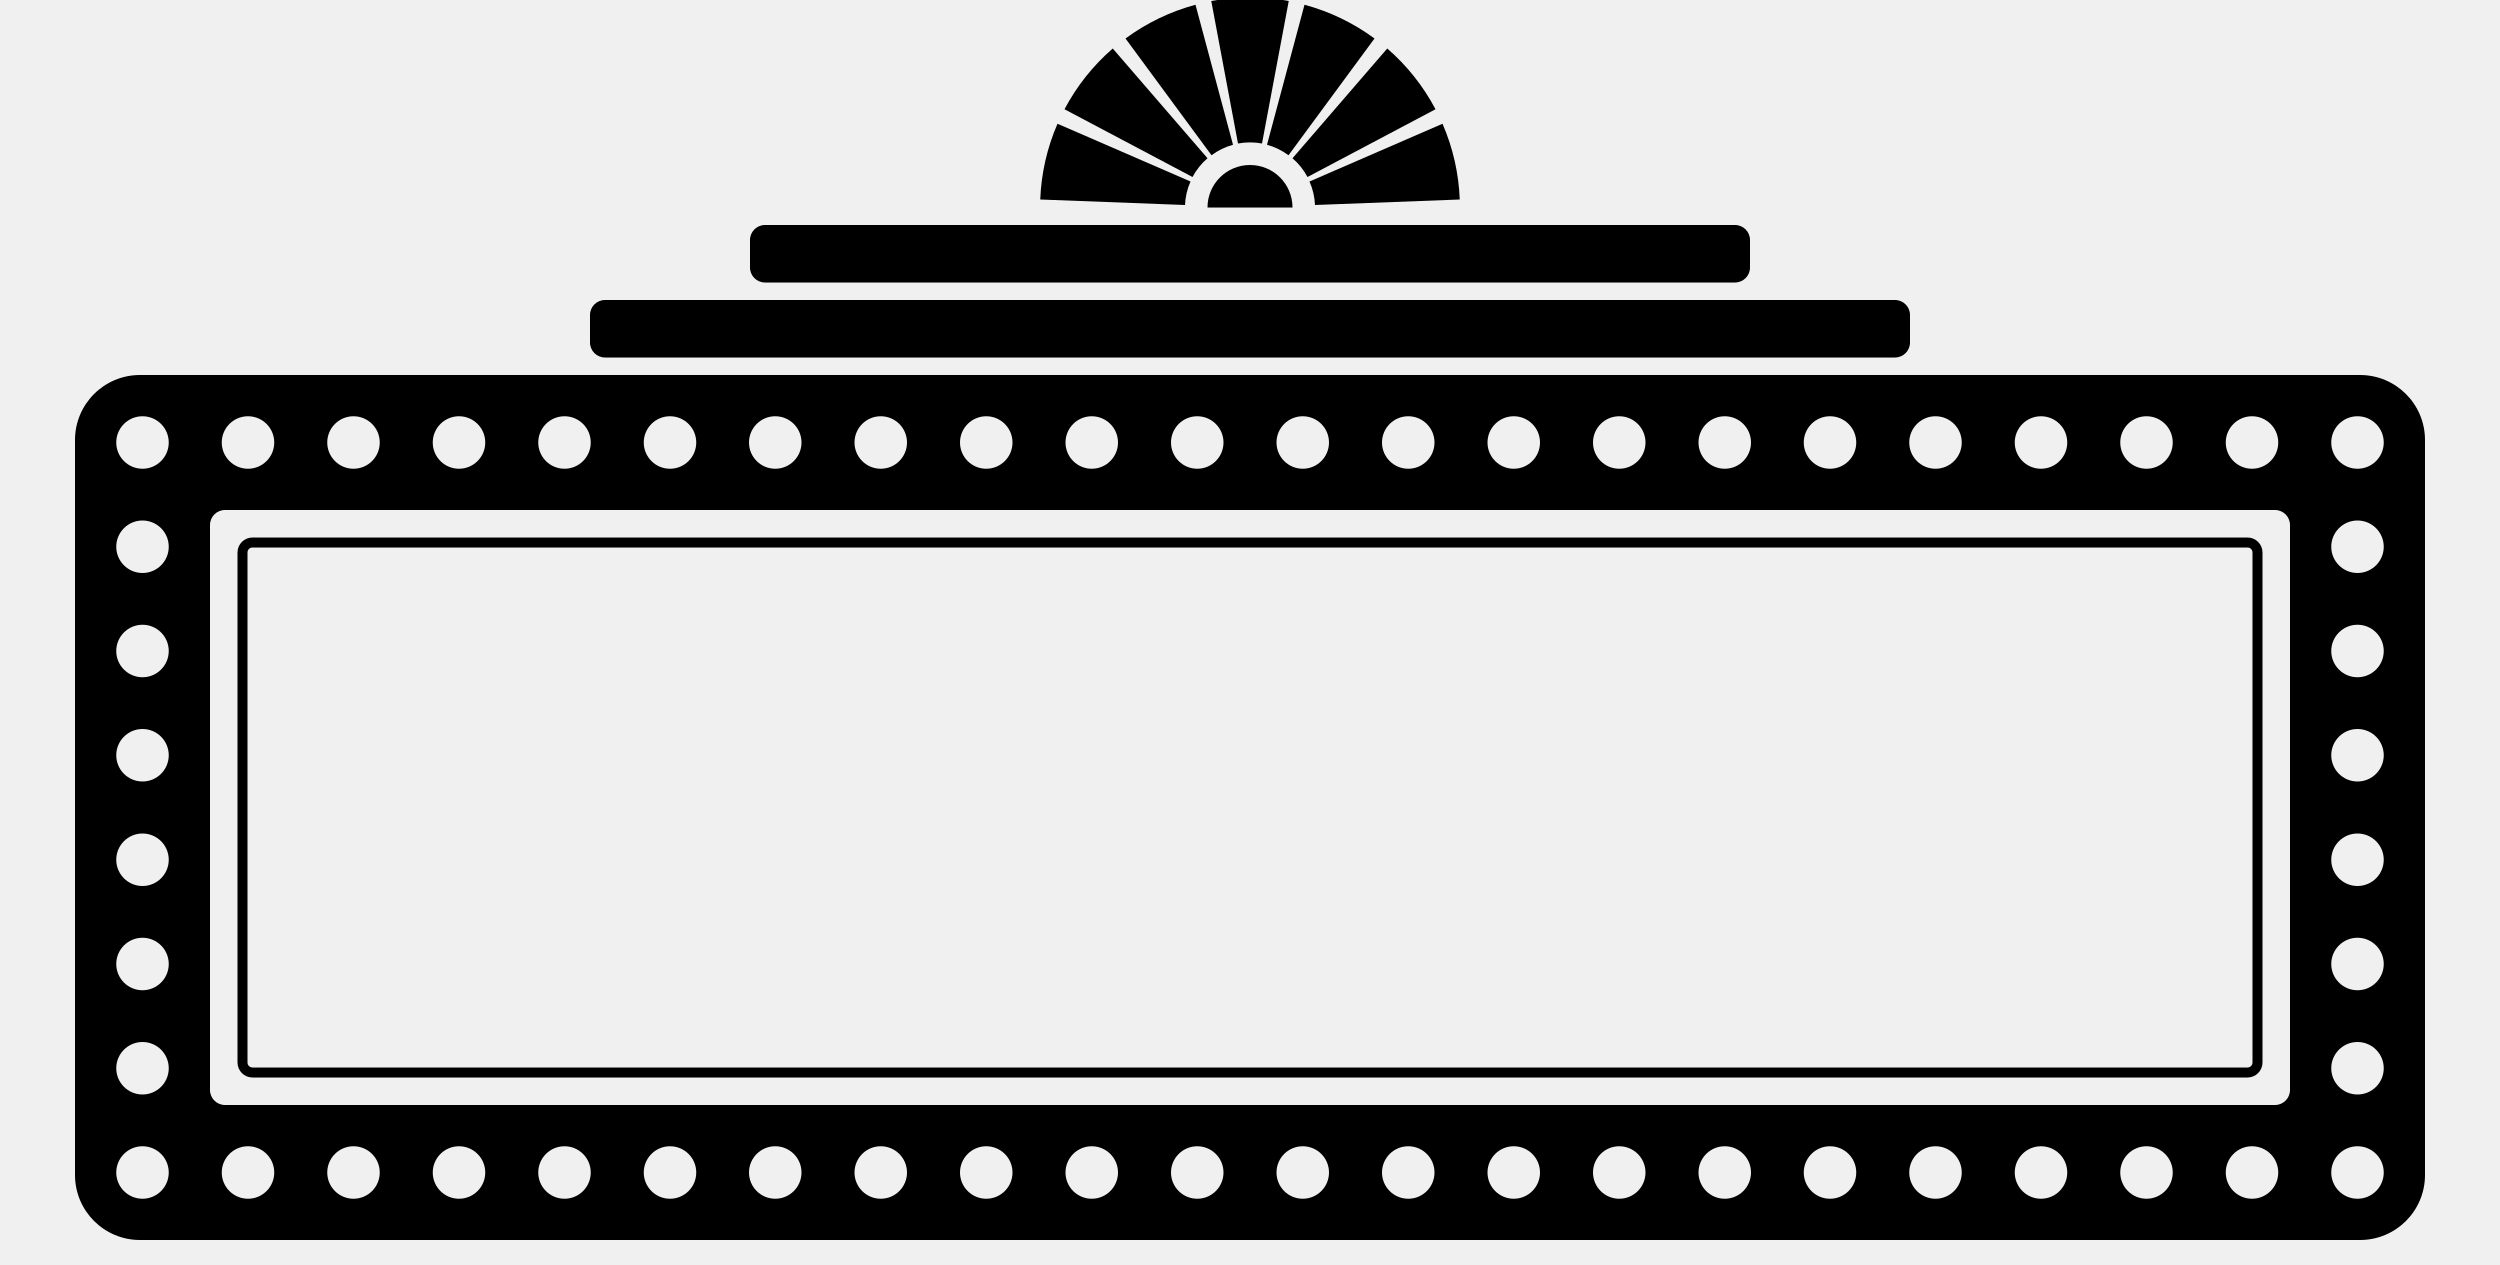
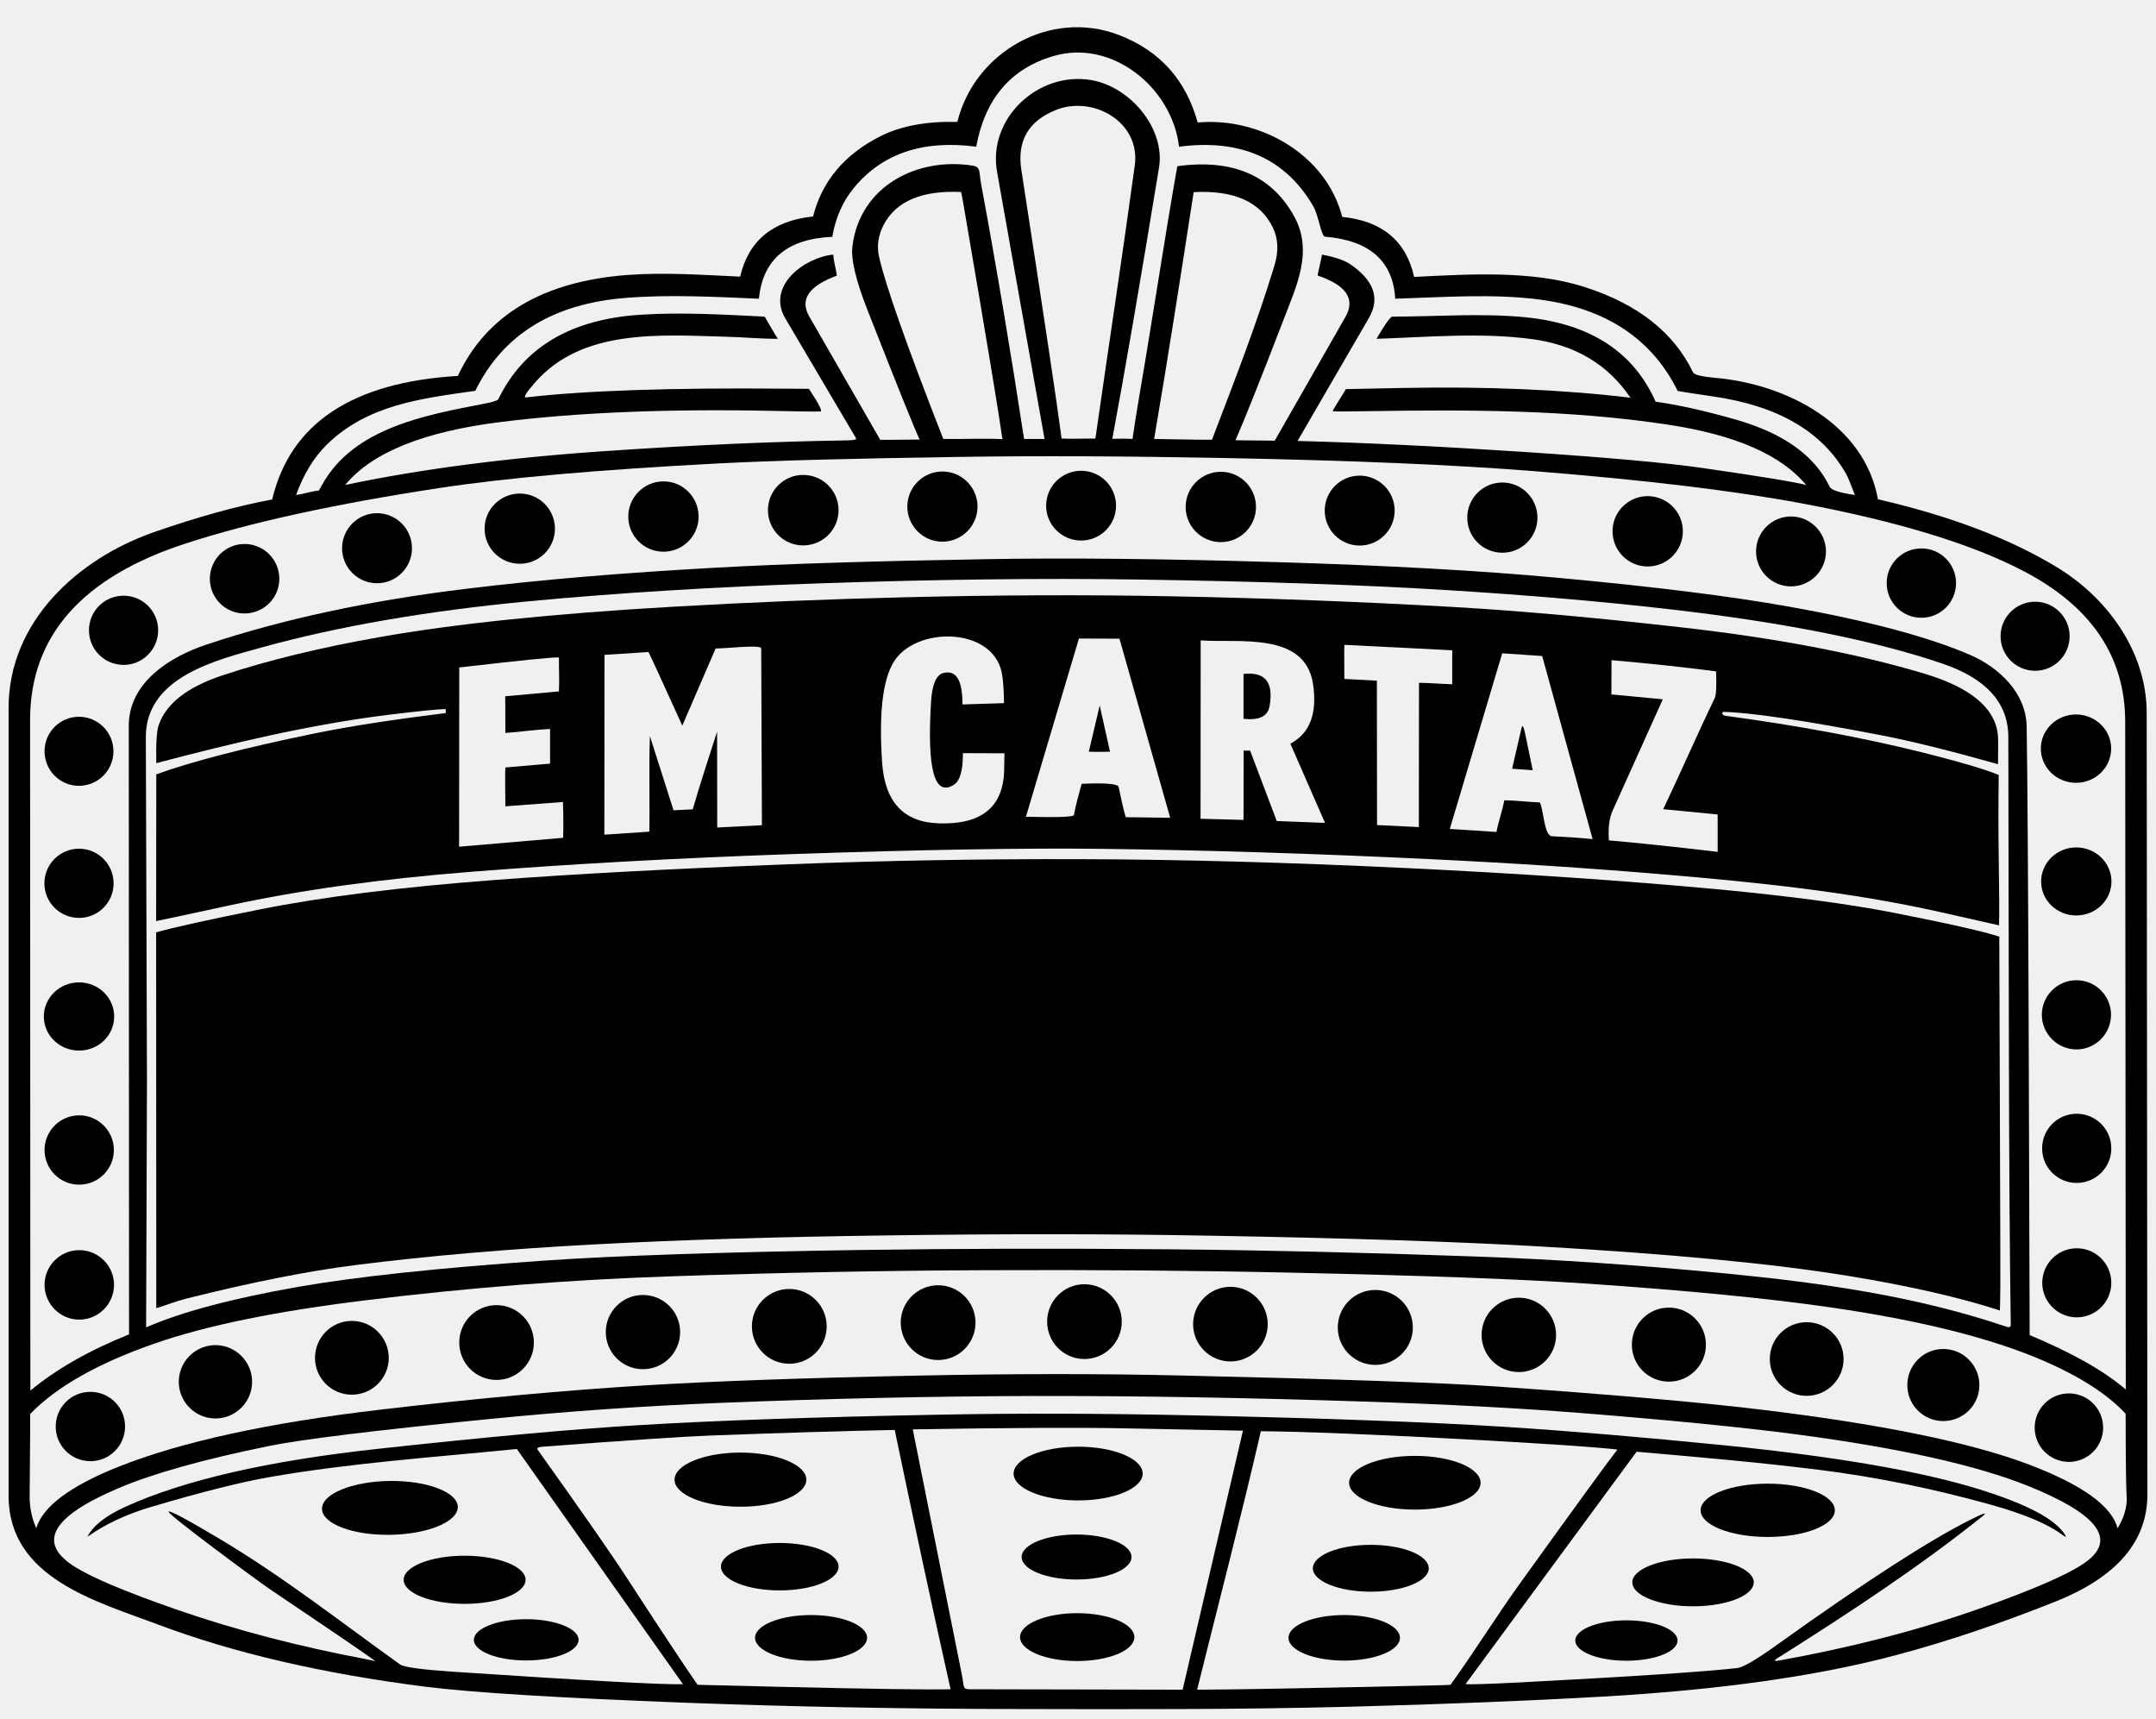
- <svg xmlns="http://www.w3.org/2000/svg" viewBox="0 0 1000 506" width="1000" height="506">
-   <g fill="currentColor">
-     <path fill-rule="evenodd" d="M56 150H944A26 26 0 0 1 970 176V470A26 26 0 0 1 944 496H56A26 26 0 0 1 30 470V176A26 26 0 0 1 56 150ZM90 204H910A6 6 0 0 1 916 210V436A6 6 0 0 1 910 442H90A6 6 0 0 1 84 436V210A6 6 0 0 1 90 204ZM46.5 177a10.5 10.5 0 1 0 21.0 0a10.5 10.5 0 1 0 -21.0 0ZM46.5 469a10.5 10.5 0 1 0 21.0 0a10.5 10.5 0 1 0 -21.0 0ZM88.7 177a10.5 10.5 0 1 0 21.0 0a10.5 10.5 0 1 0 -21.0 0ZM88.7 469a10.5 10.5 0 1 0 21.0 0a10.5 10.5 0 1 0 -21.0 0ZM130.9 177a10.5 10.5 0 1 0 21.0 0a10.5 10.5 0 1 0 -21.0 0ZM130.9 469a10.5 10.5 0 1 0 21.0 0a10.5 10.5 0 1 0 -21.0 0ZM173.1 177a10.5 10.5 0 1 0 21.0 0a10.5 10.5 0 1 0 -21.0 0ZM173.1 469a10.5 10.5 0 1 0 21.0 0a10.5 10.5 0 1 0 -21.0 0ZM215.3 177a10.5 10.5 0 1 0 21.0 0a10.5 10.5 0 1 0 -21.0 0ZM215.3 469a10.5 10.5 0 1 0 21.0 0a10.5 10.5 0 1 0 -21.0 0ZM257.5 177a10.5 10.5 0 1 0 21.0 0a10.5 10.5 0 1 0 -21.0 0ZM257.5 469a10.5 10.5 0 1 0 21.0 0a10.5 10.5 0 1 0 -21.0 0ZM299.6 177a10.5 10.5 0 1 0 21.0 0a10.5 10.5 0 1 0 -21.0 0ZM299.6 469a10.5 10.5 0 1 0 21.0 0a10.5 10.5 0 1 0 -21.0 0ZM341.8 177a10.5 10.5 0 1 0 21.0 0a10.5 10.5 0 1 0 -21.0 0ZM341.8 469a10.5 10.5 0 1 0 21.0 0a10.5 10.5 0 1 0 -21.0 0ZM384 177a10.5 10.5 0 1 0 21.0 0a10.5 10.5 0 1 0 -21.0 0ZM384 469a10.5 10.5 0 1 0 21.0 0a10.5 10.5 0 1 0 -21.0 0ZM426.2 177a10.5 10.5 0 1 0 21.0 0a10.5 10.5 0 1 0 -21.0 0ZM426.2 469a10.5 10.5 0 1 0 21.0 0a10.5 10.5 0 1 0 -21.0 0ZM468.4 177a10.5 10.5 0 1 0 21.0 0a10.5 10.5 0 1 0 -21.0 0ZM468.4 469a10.5 10.5 0 1 0 21.0 0a10.5 10.5 0 1 0 -21.0 0ZM510.6 177a10.5 10.5 0 1 0 21.0 0a10.5 10.5 0 1 0 -21.0 0ZM510.6 469a10.5 10.5 0 1 0 21.0 0a10.5 10.5 0 1 0 -21.0 0ZM552.8 177a10.5 10.5 0 1 0 21.0 0a10.5 10.5 0 1 0 -21.0 0ZM552.8 469a10.5 10.5 0 1 0 21.0 0a10.5 10.5 0 1 0 -21.0 0ZM595 177a10.5 10.5 0 1 0 21.0 0a10.5 10.5 0 1 0 -21.0 0ZM595 469a10.5 10.5 0 1 0 21.0 0a10.5 10.5 0 1 0 -21.0 0ZM637.2 177a10.5 10.5 0 1 0 21.0 0a10.5 10.5 0 1 0 -21.0 0ZM637.2 469a10.5 10.5 0 1 0 21.0 0a10.5 10.5 0 1 0 -21.0 0ZM679.4 177a10.5 10.5 0 1 0 21.0 0a10.5 10.5 0 1 0 -21.0 0ZM679.4 469a10.5 10.5 0 1 0 21.0 0a10.5 10.5 0 1 0 -21.0 0ZM721.5 177a10.5 10.5 0 1 0 21.0 0a10.5 10.5 0 1 0 -21.0 0ZM721.5 469a10.5 10.5 0 1 0 21.0 0a10.5 10.5 0 1 0 -21.0 0ZM763.7 177a10.5 10.5 0 1 0 21.0 0a10.5 10.5 0 1 0 -21.0 0ZM763.7 469a10.5 10.5 0 1 0 21.0 0a10.5 10.5 0 1 0 -21.0 0ZM805.9 177a10.5 10.5 0 1 0 21.0 0a10.5 10.5 0 1 0 -21.0 0ZM805.9 469a10.5 10.5 0 1 0 21.0 0a10.5 10.5 0 1 0 -21.0 0ZM848.1 177a10.5 10.5 0 1 0 21.0 0a10.5 10.5 0 1 0 -21.0 0ZM848.1 469a10.5 10.5 0 1 0 21.0 0a10.5 10.5 0 1 0 -21.0 0ZM890.3 177a10.5 10.5 0 1 0 21.0 0a10.5 10.5 0 1 0 -21.0 0ZM890.3 469a10.5 10.5 0 1 0 21.0 0a10.5 10.5 0 1 0 -21.0 0ZM932.5 177a10.5 10.5 0 1 0 21.0 0a10.5 10.5 0 1 0 -21.0 0ZM932.5 469a10.5 10.5 0 1 0 21.0 0a10.5 10.5 0 1 0 -21.0 0ZM46.5 218.7a10.5 10.5 0 1 0 21.0 0a10.5 10.5 0 1 0 -21.0 0ZM932.5 218.7a10.5 10.5 0 1 0 21.0 0a10.5 10.5 0 1 0 -21.0 0ZM46.5 260.4a10.5 10.5 0 1 0 21.0 0a10.5 10.5 0 1 0 -21.0 0ZM932.5 260.4a10.5 10.5 0 1 0 21.0 0a10.5 10.5 0 1 0 -21.0 0ZM46.5 302.1a10.5 10.5 0 1 0 21.0 0a10.5 10.5 0 1 0 -21.0 0ZM932.5 302.1a10.5 10.5 0 1 0 21.0 0a10.5 10.5 0 1 0 -21.0 0ZM46.5 343.9a10.5 10.5 0 1 0 21.0 0a10.5 10.5 0 1 0 -21.0 0ZM932.5 343.9a10.5 10.5 0 1 0 21.0 0a10.5 10.5 0 1 0 -21.0 0ZM46.5 385.6a10.5 10.5 0 1 0 21.0 0a10.5 10.5 0 1 0 -21.0 0ZM932.5 385.6a10.5 10.5 0 1 0 21.0 0a10.5 10.5 0 1 0 -21.0 0ZM46.5 427.3a10.5 10.5 0 1 0 21.0 0a10.5 10.5 0 1 0 -21.0 0ZM932.5 427.3a10.5 10.5 0 1 0 21.0 0a10.5 10.5 0 1 0 -21.0 0Z" />
-     <path d="M101 217H899A4 4 0 0 1 903 221V425A4 4 0 0 1 899 429H101A4 4 0 0 1 97 425V221A4 4 0 0 1 101 217Z" fill="none" stroke="currentColor" stroke-width="4" />
-     <path d="M242 120H758A6 6 0 0 1 764 126V137A6 6 0 0 1 758 143H242A6 6 0 0 1 236 137V126A6 6 0 0 1 242 120Z" />
-     <path d="M306 90H694A6 6 0 0 1 700 96V107A6 6 0 0 1 694 113H306A6 6 0 0 1 300 107V96A6 6 0 0 1 306 90Z" />
-     <path d="M474 82L416.1 79.8A84 84 0 0 1 423 49.5L476.2 72.6A26 26 0 0 0 474 82Z" />
-     <path d="M477 70.8L425.8 43.7A84 84 0 0 1 445.1 19.4L483 63.3A26 26 0 0 0 477 70.8Z" />
-     <path d="M484.6 62.1L450.2 15.4A84 84 0 0 1 478.2 1.9L493.2 57.9A26 26 0 0 0 484.6 62.1Z" />
-     <path d="M495.2 57.4L484.5 0.4A84 84 0 0 1 515.5 0.4L504.8 57.4A26 26 0 0 0 495.2 57.4Z" />
-     <path d="M506.8 57.9L521.8 1.9A84 84 0 0 1 549.8 15.4L515.4 62.1A26 26 0 0 0 506.8 57.9Z" />
-     <path d="M517 63.3L554.9 19.4A84 84 0 0 1 574.2 43.7L523 70.8A26 26 0 0 0 517 63.3Z" />
-     <path d="M523.8 72.6L577 49.5A84 84 0 0 1 583.9 79.8L526 82A26 26 0 0 0 523.8 72.6Z" />
-     <path d="M483 83A17 17 0 0 1 517 83Z" />
-   </g>
+ <svg xmlns="http://www.w3.org/2000/svg" viewBox="66.6 411.8 1505.1 1199.3" width="1505.1" height="1199.3">
+   <defs>
+     <mask id="m" maskUnits="userSpaceOnUse" x="66.6" y="411.8" width="1505.1" height="1199.3" style="mask-type:luminance">
+       <path d="M386.2 674.2Q275.6 680.8 256.6 760.4Q219.5 767.4 173.9 783.3C120.6 802 72.6 845.8 72.6 905.9L72.6 1455.9C72.6 1513.3 133.8 1529.5 177.4 1545.9Q255.8 1575.4 363.3 1589.1Q412.9 1595.3 545.1 1600.3Q655.8 1604.5 775.1 1604.7C853.2 1604.9 930.9 1605.1 1008.9 1603.1Q1109.5 1600.4 1185.9 1596Q1308.4 1589 1390.9 1566.9Q1443.1 1553 1501.5 1529.7Q1565.7 1504.1 1565.7 1454.9L1565.2 909.4C1565.2 867 1538 829.3 1502.8 807.9Q1453.4 777.8 1377.6 760.3C1368.1 707.7 1313.6 680 1264.6 675.6Q1249.7 674.3 1248.5 671.7Q1228.4 630 1173 612.2C1136.3 600.3 1091.9 603.2 1053.8 605.1Q1045.4 567.4 1003.6 563.2C992.4 519.6 946.1 493.4 902.7 497.3Q890.4 452.7 847.9 436.3C800 417.8 747.1 447.9 734.9 496.9Q702.8 496.1 681.4 506.8Q643.6 525.8 634.2 562.9Q592 567.3 583.3 604.9C557.7 603.7 530.7 601.8 505.1 603.7Q416.2 610.2 386.2 674.2Z" fill="#fff" />
+       <path d="M1422.6 875Q1351.8 850.9 1233.4 837.2Q1162.6 829 1076.9 823.7Q987.4 818.2 859.9 816.3Q760.9 814.8 638.1 819Q529.1 822.7 435.6 831.5Q329.3 841.6 249.7 863.6C217.5 872.5 168.3 884.3 168.4 926.4L169.2 1165.9L168.6 1338.3Q205.5 1322.2 274.9 1310Q335.5 1299.4 446.6 1291.7Q522.3 1286.5 667.1 1284.3Q768.5 1282.8 881.6 1283.8Q980.6 1284.7 1095.6 1288.8Q1178.7 1291.7 1271.6 1300.7C1337.9 1307.2 1404.1 1316.4 1467.4 1337.9Q1470.3 1338.9 1470.3 1336.4Q1469.2 1261.7 1469 1137.6L1468.6 926.1Q1468.5 890.6 1422.6 875Z" fill="#000" />
+       <path d="M1357.6 1302.5Q1420.8 1312.9 1462.7 1326.5Q1463.2 1316.6 1463 1275.9L1462.3 1065.6Q1447 1060.4 1388.1 1048.8Q1340.7 1039.6 1265.4 1032.5Q1168.2 1023.5 1050.1 1017.8Q925.7 1011.8 820.4 1011.5Q716.9 1011.2 616.4 1015.1Q496.1 1019.7 412.4 1026Q313.9 1033.4 247.9 1046.6Q193.7 1057.4 175.6 1062.6L175.7 1324.9C182.7 1322.8 189.3 1320.1 196.4 1318.3Q264.9 1301.1 314.9 1294.8Q390.6 1285.2 483.4 1280.3Q572.1 1275.6 687.1 1274.1Q808.4 1272.4 910.4 1274.3Q1054.7 1276.8 1141.4 1281.8Q1279.9 1289.7 1357.6 1302.5Z" fill="#fff" />
+       <path d="M1409.3 881.8Q1338.8 860.8 1240.4 849.7Q1150.6 839.5 1081.6 835.5Q983.4 829.9 883.1 828Q795.9 826.3 697.9 828.7Q616.2 830.7 536.4 835.3Q410.7 842.5 331.6 856.5Q269.7 867.4 222.2 883.1Q184.9 895.4 177.3 918.2Q175.3 924 175.7 944.5C228.6 930.5 283.7 917.4 338 910.7Q368.3 907 377.7 906.7C377.8 907.6 377.8 908.6 377.8 909.5C347.6 913.3 315.8 917.7 285.9 923.8Q212.6 938.9 175.7 952.3L175.6 1054.7Q179.5 1054 227.1 1043.7Q300.6 1027.8 395.6 1020.3Q500.1 1012.1 618.4 1008Q754.8 1003.3 835.6 1004.3Q943.5 1005.6 1065.4 1011.5Q1150.9 1015.6 1228.6 1022.2C1293.6 1027.7 1357.6 1034.2 1421.4 1048.5L1462.1 1057.7Q1462.5 1046.7 1461.9 1010.1Q1461.5 981 1461.9 952.7Q1446.3 946.4 1407.4 936.7Q1347.1 921.7 1271.7 911.5Q1268.1 911 1269.3 908.7Q1297.6 909.2 1379.8 925Q1411.4 931.1 1461.4 945.2Q1461.7 928.4 1461.3 924.8Q1458.5 896.4 1409.3 881.8Z" fill="#fff" />
+       <path d="M1479.4 810.5Q1425.2 782.1 1324.6 763.2Q1253.5 749.9 1138.1 740.7Q1054 734 921.4 731.5Q818.4 729.5 737.6 730.7Q624.8 732.3 567.6 735.3Q442 741.9 372.9 752.5Q264 769.1 196.4 791.1Q87.6 826.4 87.6 914.4L87.8 1382.4Q115.4 1359.7 156.7 1343.2L156.5 918.4C156.5 888.1 185.2 870.2 210.8 861.7Q290.6 835.1 391.9 822.8Q468.5 813.4 567.1 808Q636.7 804.1 755.1 802.1Q839.1 800.6 958.9 804.2Q1073 807.6 1154.1 815.1Q1254.4 824.3 1315.9 835.3Q1398.5 850.1 1442.1 869C1462.1 877.7 1480.9 895.4 1481.4 918.6Q1482.2 967.6 1482.8 1124.4L1483.5 1343.7Q1527.9 1362.2 1550.6 1381.7L1550.2 915.6Q1550.2 847.5 1479.4 810.5Z" fill="#000" />
+       <path d="M149.3 1435.6Q214.8 1409.5 332.4 1395.7Q433.3 1383.9 518.4 1378.7Q589.6 1374.4 706.1 1372Q805.8 1369.9 891.1 1371.9Q1053.3 1375.6 1110.1 1379.5Q1229.9 1387.8 1294.1 1395.5Q1421.8 1410.8 1483.4 1434.2Q1538.8 1455.3 1544.9 1478.6Q1552 1466.6 1551.2 1456.1Q1550.6 1447.7 1550.5 1398.6Q1531.6 1378.2 1492.9 1361.5Q1438.3 1337.9 1344.1 1324.3Q1280.3 1315 1173.6 1307.7Q1105.6 1303.1 967.4 1300.1Q867.7 1297.9 754.6 1298.4Q648.6 1298.8 534.1 1302.7Q428.6 1306.3 321.9 1319.4Q228.4 1330.8 174.8 1349.5Q115.4 1370.1 87.6 1398.8Q87.8 1401.5 87.3 1456.4Q87.2 1467.6 91.9 1478.5Q98.8 1455.7 149.3 1435.6Z" fill="#000" />
+       <path d="M1482.9 1449.2Q1428.5 1427.2 1320.1 1412.9Q1263.5 1405.5 1169.1 1398Q1104.2 1392.9 1019.1 1390.1Q895.8 1386 786.9 1386.2Q682.1 1386.5 569.6 1391Q488.2 1394.3 407 1402.4Q288 1414.2 253.9 1421.2Q185.1 1435.3 149.2 1450.6Q79.9 1480 117.7 1504.7Q135.7 1516.5 190.8 1535.6Q251.6 1556.6 321.6 1569.8Q327.5 1571 328.7 1571.3Q318.4 1563.7 254.2 1520.5C247.8 1516.2 182.8 1468.4 184.3 1466.9Q185.6 1465.5 220.2 1486.1C264.2 1512.3 304.4 1543.9 345.9 1573.6Q349.8 1576.4 381.9 1578.6Q522.8 1588 543.4 1587.4L427.4 1423.2C370.3 1428.9 311.9 1432.9 255.4 1442.7Q225.3 1447.9 172.2 1463.6Q146.1 1471.3 127.6 1484.5Q133.4 1473 154 1463.6Q215.4 1435.6 330.4 1423.1Q443.8 1410.7 511.9 1406.6Q592 1401.7 725.1 1399.2Q805 1397.7 898.1 1399.7Q1037 1402.7 1118.1 1407.8Q1185 1412.1 1271.1 1420.7Q1387.8 1432.5 1448.5 1451.4Q1498.7 1467 1508.4 1483.4Q1509.8 1485.7 1505.9 1482.8Q1490.8 1471.7 1456.5 1462.1Q1395.4 1445.1 1336.9 1437.8C1294.8 1432.5 1251.5 1428.8 1209.1 1425.1L1089.7 1587.3Q1094.2 1587.8 1126.4 1586.2Q1245 1580 1279.4 1576.1Q1285.6 1575.4 1307.8 1559.4Q1399.5 1493.8 1442.7 1472.3Q1456.5 1465.4 1450.4 1470.3C1406 1505.8 1358.5 1536.9 1310.5 1567.3C1308.3 1568.6 1302.2 1572 1308.3 1570.9Q1383.9 1557.3 1447.4 1535Q1508.5 1513.5 1524.3 1500.9Q1553.4 1477.7 1482.9 1449.2Z" fill="#000" />
+       <path d="M889.7 514.2C884.9 473.1 842.8 438.5 801.4 451.1Q757.2 464.4 748.1 514.2Q692.1 506.8 662.3 543.4Q651.1 557.2 647.6 577.1Q600.4 579.2 596.4 620.3C565.9 619 534.4 617.3 503.9 619.7Q427.3 625.6 398.4 684.6C361 689.9 323.4 694.2 294.9 722Q281.2 735.4 273.3 757.3C278.7 756.6 283.8 754.7 289.2 754.2Q289.7 753.4 291.4 750.3C313.4 710.4 363.8 701.5 404.6 693.6Q413.9 691.8 414.5 690.4Q440.8 636.2 513.6 631.5C542 629.6 572 631.4 600.4 632.8C603.5 637.9 606.4 643.3 609.6 648.3C597.3 648.3 585 647.1 572.6 646.8C527.5 645.6 473 641.1 440.1 678.8Q430.7 689.5 433.8 689.2Q495.7 682 615.1 683.1L631.3 683.2Q641.7 698.9 639.4 699Q632.5 699.2 606.2 698.6Q497.1 696.3 416.6 706.3Q335.5 716.3 307.6 750.3Q387.5 733.5 490.1 726.6Q582.5 720.3 657.9 719.2Q665 719.1 664.2 717.7L614.8 634C601.6 611.6 627.8 591.6 648.3 589.5C648.6 594.4 650.2 599.3 650.8 604.2Q621.4 615 631.5 632.6L681.1 718.8Q683.8 718.9 708.6 718.6Q703.8 708.7 672.3 628.5Q659.9 597.1 661.7 583.5C666.9 541.9 706.6 521.3 745.6 527.4C751.3 528.3 750 531.7 751.4 539.6C762.4 598.9 772.4 658.6 781.5 718.2L795.8 718.2L762.7 532.1C755.8 494.6 791.3 461.4 828.4 467.7C855.5 472.3 880.2 501.4 875.7 528.8Q855.7 650.8 843.1 718.1C847.8 718 852.6 717.9 857.2 718.2C860 698.5 863.7 678.5 866.9 658.8Q885.2 545 888.5 527.8Q946.2 519.9 970 562.7C983.6 587.3 971.6 611.5 962.4 635.6Q938.9 696.6 929.1 719.1L956.5 719.4L1005.8 633.1Q1016.6 614.3 986.4 604.1C987.3 599.3 988.6 594.4 989.5 589.5Q1003 592.1 1009 596.1Q1034.2 613.2 1022.2 633.8L972.4 719.6Q1039.9 721.3 1129.9 727.2Q1217.3 733 1254.7 738.4Q1317.2 747.4 1327.5 750.4Q1301.4 718.7 1230.3 708.1C1161.4 697.7 1091.3 697.7 1021.6 698.8Q997.2 699.2 997 698.8Q996.7 698.5 1006.2 683.4L1045.9 682.6Q1133.6 680.9 1204.8 689.4Q1181.2 654.5 1136.1 648.5C1100.6 643.7 1063.2 647.1 1027.5 648.3Q1036.6 632.8 1038.6 632.8C1069.4 632.8 1101.2 630.2 1131.9 633.3Q1199.3 640.1 1222.4 692.2Q1245.8 695.4 1278.1 704.6Q1328.3 718.9 1343.9 751.6Q1345.5 755 1361.5 757.3Q1357.2 746 1355.7 743.2Q1330.8 698.3 1262.4 688.5Q1239.9 685.2 1237.8 684.7Q1210.8 630.1 1141.5 620.9C1109 616.6 1073.3 619.3 1040.6 620.3Q1038.3 580.9 991.6 577C988.9 576.8 987.1 562 983.3 555.6Q954.2 505.8 889.7 514.2Z" fill="#000" />
+       <path d="M442 1423.8Q488.7 1489.2 504.4 1513.5Q544 1574.3 553.6 1587.8L610.6 1589.2Q708.5 1591.5 730.2 1590.9C716.7 1530.7 703.8 1470.3 691.2 1409.9Q637.6 1411 562.4 1413.8Q533.9 1414.9 445.4 1421.6Q440.7 1421.9 442 1423.8Z" fill="#000" />
+       <path d="M1101.9 1417.1Q991.6 1411.1 946.8 1410.8C932.9 1471.1 917.2 1531.2 902.3 1591.2Q937.4 1591.2 1072.1 1588.1Q1079 1587.9 1079.2 1587.8C1095.8 1564.8 1111.1 1540.1 1127.7 1517Q1188.4 1432.7 1195.7 1423.6Q1176.8 1421.3 1101.9 1417.1Z" fill="#000" />
+       <path d="M934.3 1410.4L852.6 1408.8Q805.6 1407.8 703.8 1409.5L738.1 1580.9C739.7 1588.7 738.4 1590.8 743.1 1590.9L892.2 1591.2L934.3 1410.4Z" fill="#000" />
+       <path d="M803.9 488.5Q774.9 500 779.6 530.4Q803.4 684.5 807.7 717.9Q811.9 718.2 831.3 717.9C840.4 654.3 850.1 590.8 858.8 527.2C862.9 496.9 829.7 478.3 803.9 488.5Z" fill="#000" />
+       <path d="M520.3 925.6L536.8 977.4L550.2 976.7C555.4 958.6 561.5 940.4 567.2 922.5L567.3 989.4L598.5 987.8L598 864.4C598 861.4 570.4 864.8 566.2 864.4L542.9 918.3Q522.2 872.6 519.3 866.9L488.6 868.9L488.5 994.4L519.9 992.3C520.3 970.2 519.5 947.6 520.3 925.6Z" fill="#000" />
+       <path d="M683.6 568.5Q677.6 579.8 680.4 591.6Q687.2 621.3 725.1 718.2C738.9 718.4 752.7 717.7 766.4 718.3Q762.1 688.2 740.5 562.1Q738.1 547.6 737.5 545.8Q696.6 544 683.6 568.5Z" fill="#000" />
+       <path d="M955.2 570.7Q942.2 543.7 899.9 545.9C891 603.3 882.1 660.9 872.3 718.2Q908.8 718.9 912.7 718.7C928 678.6 943.8 638.3 956.3 597.1Q960.8 582.2 955.2 570.7Z" fill="#000" />
+       <path d="M983.2 889.1C977.6 852.5 931.1 860.7 904.8 858.8L904.7 983.3L934.7 984.1L934.8 935.7Q935.7 935.8 939.3 935.7L957.9 984.9L991.6 986.2L967.4 930.9Q987.9 920 983.2 889.1Z" fill="#000" />
+       <path d="M847.5 961.1Q851.8 981.3 852.6 982.2L883.5 982.6L848.1 857.6Q844.8 857.5 819.8 857.5L782.8 981.9Q815.9 982.7 816.3 980.7C817.6 973.4 819.8 966 821.7 958.9Q846.8 957.8 847.5 961.1Z" fill="#000" />
+       <path d="M1150.1 995.5Q1166.9 996.3 1178.4 997.5L1143.2 869.7L1115.3 867.8L1078.7 990.4L1111.3 992.5C1112.7 985.1 1115.3 977.9 1116.8 970.4C1125.1 970.5 1133.3 971.6 1141.5 971.9C1144.3 976.8 1144.4 995.3 1150.1 995.5Z" fill="#000" />
+       <path d="M721.9 986.5Q766.9 988 767.6 949.1L767.8 937.6L738.8 937.5Q738.9 955.4 732.6 959.5Q712.1 972.7 716.6 901.1Q717.8 883.6 725 881.6Q738.6 878 738.5 903.5L767.5 902.6Q767.3 887.9 765.9 881.2C759.3 849 704.9 848.8 690.1 874.5Q679 893.6 682.4 943.9Q685.1 985.3 721.9 986.5Z" fill="#000" />
+       <path d="M456.8 870.7Q450.7 870.3 387.2 877.7L387.1 1002.8L459.7 996.6Q460.1 988.2 459.6 971.6L419.4 974.6Q419.1 953.6 419.4 947.5L450.6 944.8L450.6 920.6C440.2 921.1 429.7 922.7 419.4 923.4L419.3 897.8L456.8 894.4C457.2 886.5 456.7 878.7 456.8 870.7Z" fill="#000" />
+       <path d="M1264.6 880.4Q1229.8 875.9 1191.6 872.6L1191.5 896.5L1227.4 899.9L1192.3 977.8Q1188.8 985.7 1189.8 998.4Q1217.9 1000.8 1265.7 1006.4L1265.7 980.3L1227.7 976.6C1239.9 951 1251.3 924.7 1263.6 899.2Q1265.2 895.8 1264.6 880.4Z" fill="#000" />
+       <path d="M1005.1 861.9C1004.9 869.8 1005.1 877.8 1005.1 885.7L1027.8 886.9L1027.9 987.7L1057.1 989.1Q1057.1 988.2 1057.1 971.6L1057.2 888.4C1064.9 888.5 1072.7 889.2 1080.4 889.4L1080.4 865.7L1005.1 861.9Z" fill="#000" />
+       <path d="M386.2 1463.6C386 1453.3 364.7 1445.2 338.5 1445.5C312.3 1445.9 291.2 1454.6 291.4 1465C291.5 1475.4 312.9 1483.5 339 1483.1C365.2 1482.7 386.3 1474 386.2 1463.6Z" fill="#fff" />
+       <path d="M1347.5 1466C1347.5 1455.7 1326.6 1447.4 1300.7 1447.4C1274.8 1447.4 1253.8 1455.7 1253.8 1466C1253.8 1476.3 1274.8 1484.6 1300.7 1484.6C1326.6 1484.6 1347.5 1476.3 1347.5 1466Z" fill="#fff" />
+       <path d="M629.5 1444.6C629.5 1434.2 608.9 1425.7 583.5 1425.7C558.1 1425.7 537.5 1434.2 537.5 1444.6C537.5 1455.1 558.1 1463.5 583.5 1463.5C608.9 1463.5 629.5 1455.1 629.5 1444.6Z" fill="#fff" />
+       <path d="M1100.2 1446.8C1100.2 1436.4 1079.6 1428 1054.3 1428C1028.9 1428 1008.4 1436.4 1008.4 1446.8C1008.4 1457.1 1028.9 1465.5 1054.3 1465.5C1079.6 1465.5 1100.2 1457.1 1100.2 1446.8Z" fill="#fff" />
+       <path d="M864.3 1440.4C864.3 1430 844.1 1421.6 819.3 1421.6C794.4 1421.6 774.2 1430 774.2 1440.4C774.2 1450.7 794.4 1459.1 819.3 1459.1C844.1 1459.1 864.3 1450.7 864.3 1440.4Z" fill="#fff" />
+       <path d="M433.5 1514.5C433.5 1505.2 414.4 1497.7 390.9 1497.7C367.4 1497.7 348.4 1505.2 348.4 1514.5C348.4 1523.8 367.4 1531.3 390.9 1531.3C414.4 1531.3 433.5 1523.8 433.5 1514.5Z" fill="#fff" />
+       <path d="M1290.9 1516.3C1290.9 1507.1 1271.9 1499.6 1248.5 1499.6C1225.1 1499.6 1206.1 1507.1 1206.1 1516.3C1206.1 1525.5 1225.1 1533 1248.5 1533C1271.9 1533 1290.9 1525.5 1290.9 1516.3Z" fill="#fff" />
+       <path d="M1052.9 1338.4C1052.9 1323.9 1041.1 1312.2 1026.7 1312.2C1012.3 1312.2 1000.5 1323.9 1000.5 1338.4C1000.5 1352.8 1012.3 1364.5 1026.7 1364.5C1041.1 1364.5 1052.9 1352.8 1052.9 1338.4Z" fill="#fff" />
+       <path d="M643.7 1337.6C643.7 1323.2 632 1311.5 617.6 1311.5C603.2 1311.5 591.5 1323.2 591.5 1337.6C591.5 1352 603.2 1363.7 617.6 1363.7C632 1363.7 643.7 1352 643.7 1337.6Z" fill="#fff" />
+       <path d="M747.6 1335C747.6 1320.6 735.9 1308.9 721.5 1308.9C707.1 1308.9 695.4 1320.6 695.4 1335C695.4 1349.4 707.1 1361.1 721.5 1361.1C735.9 1361.1 747.6 1349.4 747.6 1335Z" fill="#fff" />
+       <path d="M439.3 1348.9C439.3 1334.5 427.6 1322.8 413.2 1322.8C398.8 1322.8 387.2 1334.5 387.2 1348.9C387.2 1363.3 398.8 1375 413.2 1375C427.6 1375 439.3 1363.3 439.3 1348.9Z" fill="#fff" />
+       <path d="M652 1505.3C652 1496.2 633.6 1488.8 610.9 1488.8C588.2 1488.8 569.9 1496.2 569.9 1505.3C569.9 1514.5 588.2 1521.9 610.9 1521.9C633.6 1521.9 652 1514.5 652 1505.3Z" fill="#fff" />
+       <path d="M849.7 1334.3C849.7 1319.9 838 1308.2 823.6 1308.2C809.2 1308.2 797.6 1319.9 797.6 1334.3C797.6 1348.7 809.2 1360.4 823.6 1360.4C838 1360.4 849.7 1348.7 849.7 1334.3Z" fill="#fff" />
+       <path d="M951.6 1336.1C951.6 1321.7 939.9 1310 925.6 1310C911.2 1310 899.5 1321.7 899.5 1336.1C899.5 1350.4 911.2 1362.1 925.6 1362.1C939.9 1362.1 951.6 1350.4 951.6 1336.1Z" fill="#fff" />
+       <path d="M1152.9 1343.6C1152.9 1329.2 1141.2 1317.6 1126.9 1317.6C1112.6 1317.6 1100.9 1329.2 1100.9 1343.6C1100.9 1357.9 1112.6 1369.5 1126.9 1369.5C1141.2 1369.5 1152.9 1357.9 1152.9 1343.6Z" fill="#fff" />
+       <path d="M541.4 1341.6C541.4 1327.3 529.8 1315.7 515.4 1315.7C501.1 1315.7 489.5 1327.3 489.5 1341.6C489.5 1355.9 501.1 1367.5 515.4 1367.5C529.8 1367.5 541.4 1355.9 541.4 1341.6Z" fill="#fff" />
+       <path d="M1257.5 1350.4C1257.5 1336.1 1245.9 1324.5 1231.6 1324.5C1217.4 1324.5 1205.8 1336.1 1205.8 1350.4C1205.8 1364.7 1217.4 1376.2 1231.6 1376.2C1245.9 1376.2 1257.5 1364.7 1257.5 1350.4Z" fill="#fff" />
+       <path d="M858.5 1554.5C858.5 1545.3 840.6 1537.8 818.6 1537.8C796.6 1537.8 778.7 1545.3 778.7 1554.5C778.7 1563.8 796.6 1571.2 818.6 1571.2C840.6 1571.2 858.5 1563.8 858.5 1554.5Z" fill="#fff" />
+       <path d="M338 1359.6C338 1345.4 326.4 1333.8 312.2 1333.8C298 1333.8 286.5 1345.4 286.5 1359.6C286.5 1373.8 298 1385.3 312.2 1385.3C326.4 1385.3 338 1373.8 338 1359.6Z" fill="#fff" />
+       <path d="M1064 1506.5C1064 1497.4 1045.9 1490.1 1023.5 1490.1C1001.2 1490.1 983.1 1497.4 983.1 1506.5C983.1 1515.5 1001.2 1522.8 1023.5 1522.8C1045.9 1522.8 1064 1515.5 1064 1506.5Z" fill="#fff" />
+       <path d="M1353.6 1360.4C1353.6 1346.2 1342 1334.7 1327.8 1334.7C1313.6 1334.7 1302.1 1346.2 1302.1 1360.4C1302.1 1374.6 1313.6 1386.1 1327.8 1386.1C1342 1386.1 1353.6 1374.6 1353.6 1360.4Z" fill="#fff" />
+       <path d="M242.6 1376.3C242.6 1362.2 231.1 1350.7 217 1350.7C202.9 1350.7 191.4 1362.2 191.4 1376.3C191.4 1390.4 202.9 1401.9 217 1401.9C231.1 1401.9 242.6 1390.4 242.6 1376.3Z" fill="#fff" />
+       <path d="M1448.4 1378.6C1448.4 1364.7 1437.1 1353.4 1423.2 1353.4C1409.3 1353.4 1398.1 1364.7 1398.1 1378.6C1398.1 1392.5 1409.3 1403.7 1423.2 1403.7C1437.1 1403.7 1448.4 1392.5 1448.4 1378.6Z" fill="#fff" />
+       <path d="M671.9 1555C671.9 1546.2 654.4 1539.1 632.8 1539.1C611.2 1539.1 593.7 1546.2 593.7 1555C593.7 1563.8 611.2 1571 632.8 1571C654.4 1571 671.9 1563.8 671.9 1555Z" fill="#fff" />
+       <path d="M1043.9 1555C1043.9 1546.2 1026.5 1539.1 1005 1539.1C983.5 1539.1 966.1 1546.2 966.1 1555C966.1 1563.8 983.5 1570.9 1005 1570.9C1026.5 1570.9 1043.9 1563.8 1043.9 1555Z" fill="#fff" />
+       <path d="M652 767.9C652 754.3 640.9 743.3 627.3 743.3C613.7 743.3 602.7 754.3 602.7 767.9C602.7 781.5 613.7 792.5 627.3 792.5C640.9 792.5 652 781.5 652 767.9Z" fill="#fff" />
+       <path d="M554.3 772.4C554.3 758.8 543.3 747.8 529.8 747.8C516.2 747.8 505.2 758.8 505.2 772.4C505.2 785.9 516.2 796.9 529.8 796.9C543.3 796.9 554.3 785.9 554.3 772.4Z" fill="#fff" />
+       <path d="M856.5 1498.6C856.5 1489.9 839.3 1482.9 818.1 1482.9C797 1482.9 779.8 1489.9 779.8 1498.6C779.8 1507.3 797 1514.3 818.1 1514.3C839.3 1514.3 856.5 1507.3 856.5 1498.6Z" fill="#fff" />
+       <path d="M1241.4 782.6C1241.4 769.1 1230.4 758.1 1216.8 758.1C1203.3 758.1 1192.3 769.1 1192.3 782.6C1192.3 796.2 1203.3 807.2 1216.8 807.2C1230.4 807.2 1241.4 796.2 1241.4 782.6Z" fill="#fff" />
+       <path d="M454 780.8C454 767.3 443 756.3 429.5 756.3C415.9 756.3 404.9 767.3 404.9 780.8C404.9 794.4 415.9 805.3 429.5 805.3C443 805.3 454 794.4 454 780.8Z" fill="#fff" />
+       <path d="M943.4 765.7C943.4 752.1 932.4 741.1 918.9 741.1C905.3 741.1 894.3 752.1 894.3 765.7C894.3 779.2 905.3 790.2 918.9 790.2C932.4 790.2 943.4 779.2 943.4 765.7Z" fill="#fff" />
+       <path d="M1139.9 773.1C1139.9 759.6 1128.9 748.6 1115.4 748.6C1101.8 748.6 1090.9 759.6 1090.9 773.1C1090.9 786.7 1101.8 797.6 1115.4 797.6C1128.9 797.6 1139.9 786.7 1139.9 773.1Z" fill="#fff" />
+       <path d="M749 765.4C749 751.9 738 740.9 724.5 740.9C711 740.9 700 751.9 700 765.4C700 778.9 711 789.9 724.5 789.9C738 789.9 749 778.9 749 765.4Z" fill="#fff" />
+       <path d="M354.2 794.5C354.2 781 343.3 770 329.8 770C316.3 770 305.4 781 305.4 794.5C305.4 807.9 316.3 818.9 329.8 818.9C343.3 818.9 354.2 807.9 354.2 794.5Z" fill="#fff" />
+       <path d="M1040.2 768.2C1040.2 754.7 1029.2 743.8 1015.8 743.8C1002.3 743.8 991.4 754.7 991.4 768.2C991.4 781.7 1002.3 792.6 1015.8 792.6C1029.2 792.6 1040.2 781.7 1040.2 768.2Z" fill="#fff" />
+       <path d="M1341.3 796.7C1341.3 783.3 1330.3 772.3 1316.9 772.3C1303.4 772.3 1292.5 783.3 1292.5 796.7C1292.5 810.2 1303.4 821.1 1316.9 821.1C1330.3 821.1 1341.3 810.2 1341.3 796.7Z" fill="#fff" />
+       <path d="M845.7 764.8C845.7 751.3 834.8 740.4 821.3 740.4C807.9 740.4 796.9 751.3 796.9 764.8C796.9 778.2 807.9 789.1 821.3 789.1C834.8 789.1 845.7 778.2 845.7 764.8Z" fill="#fff" />
+       <path d="M261.6 815.8C261.6 802.4 250.7 791.5 237.3 791.5C223.9 791.5 213.1 802.4 213.1 815.8C213.1 829.2 223.9 840 237.3 840C250.7 840 261.6 829.2 261.6 815.8Z" fill="#fff" />
+       <path d="M153.9 1407.5C153.9 1394.1 143.1 1383.3 129.7 1383.3C116.3 1383.3 105.5 1394.1 105.5 1407.5C105.5 1420.9 116.3 1431.7 129.7 1431.7C143.1 1431.7 153.9 1420.9 153.9 1407.5Z" fill="#fff" />
+       <path d="M1432.1 818.8C1432.1 805.4 1421.3 794.6 1407.9 794.6C1394.5 794.6 1383.7 805.4 1383.7 818.8C1383.7 832.2 1394.5 843 1407.9 843C1421.3 843 1432.1 832.2 1432.1 818.8Z" fill="#fff" />
+       <path d="M146.2 1308.6C146.2 1295.3 135.3 1284.4 121.9 1284.4C108.6 1284.4 97.7 1295.3 97.7 1308.6C97.7 1322 108.6 1332.9 121.9 1332.9C135.3 1332.9 146.2 1322 146.2 1308.6Z" fill="#fff" />
+       <path d="M1540.4 934.3C1540.4 921.2 1529.4 910.5 1515.9 910.5C1502.3 910.5 1491.3 921.2 1491.3 934.3C1491.3 947.5 1502.3 958.2 1515.9 958.2C1529.4 958.2 1540.4 947.5 1540.4 934.3Z" fill="#fff" />
+       <path d="M146.1 1214.5C146.1 1201.2 135.2 1190.3 121.9 1190.3C108.5 1190.3 97.7 1201.2 97.7 1214.5C97.7 1227.9 108.5 1238.7 121.9 1238.7C135.2 1238.7 146.1 1227.9 146.1 1214.5Z" fill="#fff" />
+       <path d="M146.3 1121.3C146.3 1108.2 135.4 1097.5 121.8 1097.5C108.2 1097.5 97.2 1108.2 97.2 1121.3C97.2 1134.5 108.2 1145.1 121.8 1145.1C135.4 1145.1 146.3 1134.5 146.3 1121.3Z" fill="#fff" />
+       <path d="M1540.6 1027.1C1540.6 1014 1529.6 1003.3 1516 1003.3C1502.5 1003.3 1491.5 1014 1491.5 1027.1C1491.5 1040.2 1502.5 1050.8 1516 1050.8C1529.6 1050.8 1540.6 1040.2 1540.6 1027.1Z" fill="#fff" />
+       <path d="M145.9 1028.4C145.9 1015 135.1 1004.2 121.8 1004.2C108.4 1004.2 97.6 1015 97.6 1028.4C97.6 1041.7 108.4 1052.5 121.8 1052.5C135.1 1052.5 145.9 1041.7 145.9 1028.4Z" fill="#fff" />
+       <path d="M1540.5 1213.4C1540.5 1200 1529.7 1189.2 1516.3 1189.2C1503 1189.2 1492.2 1200 1492.2 1213.4C1492.2 1226.7 1503 1237.5 1516.3 1237.5C1529.7 1237.5 1540.5 1226.7 1540.5 1213.4Z" fill="#fff" />
+       <path d="M1540.3 1120.1C1540.3 1106.8 1529.5 1096 1516.2 1096C1502.9 1096 1492 1106.8 1492 1120.1C1492 1133.4 1502.9 1144.3 1516.2 1144.3C1529.5 1144.3 1540.3 1133.4 1540.3 1120.1Z" fill="#fff" />
+       <path d="M177 851.7C177 838.4 166.2 827.6 152.9 827.6C139.5 827.6 128.7 838.4 128.7 851.7C128.7 865.1 139.5 875.9 152.9 875.9C166.2 875.9 177 865.1 177 851.7Z" fill="#fff" />
+       <path d="M1511.4 855.9C1511.4 842.6 1500.6 831.8 1487.3 831.8C1474 831.8 1463.2 842.6 1463.2 855.9C1463.2 869.2 1474 880 1487.3 880C1500.6 880 1511.4 869.2 1511.4 855.9Z" fill="#fff" />
+       <path d="M1540.5 1307.2C1540.5 1293.9 1529.7 1283.1 1516.4 1283.1C1503.1 1283.1 1492.3 1293.9 1492.3 1307.2C1492.3 1320.5 1503.1 1331.3 1516.4 1331.3C1529.7 1331.3 1540.5 1320.5 1540.5 1307.2Z" fill="#fff" />
+       <path d="M145.8 936.2C145.8 922.9 135 912.1 121.7 912.1C108.4 912.1 97.7 922.9 97.7 936.2C97.7 949.5 108.4 960.3 121.7 960.3C135 960.3 145.8 949.5 145.8 936.2Z" fill="#fff" />
+       <path d="M1534.8 1408.3C1534.8 1395.1 1524.1 1384.4 1510.9 1384.4C1497.7 1384.4 1487 1395.1 1487 1408.3C1487 1421.5 1497.7 1432.2 1510.9 1432.2C1524.1 1432.2 1534.8 1421.5 1534.8 1408.3Z" fill="#fff" />
+       <path d="M470.5 1556.4C470.5 1548.5 454.1 1542 433.9 1542C413.7 1542 397.4 1548.5 397.4 1556.4C397.4 1564.4 413.7 1570.8 433.9 1570.8C454.1 1570.8 470.5 1564.4 470.5 1556.4Z" fill="#fff" />
+       <path d="M1237.7 1556.9C1237.7 1549.1 1221.7 1542.8 1202 1542.8C1182.3 1542.8 1166.3 1549.1 1166.3 1556.9C1166.3 1564.7 1182.3 1571 1202 1571C1221.7 1571 1237.7 1564.7 1237.7 1556.9Z" fill="#fff" />
+       <path d="M952.9 904.6Q957.3 879.7 934.7 882.2L934.7 913.5Q951.1 915.4 952.9 904.6Z" fill="#fff" />
+       <path d="M841.5 936.5L834.3 904.2L826.7 936.5Q831.7 936.7 841.5 936.5Z" fill="#fff" />
+       <path d="M1128.8 919.8L1122.2 948.4Q1135.3 949.4 1136.6 949.4L1131.3 923.9Q1129.7 916.2 1128.8 919.8Z" fill="#fff" />
+     </mask>
+   </defs>
+   <rect x="66.6" y="411.8" width="1505.1" height="1199.3" fill="currentColor" mask="url(#m)" />
</svg>
